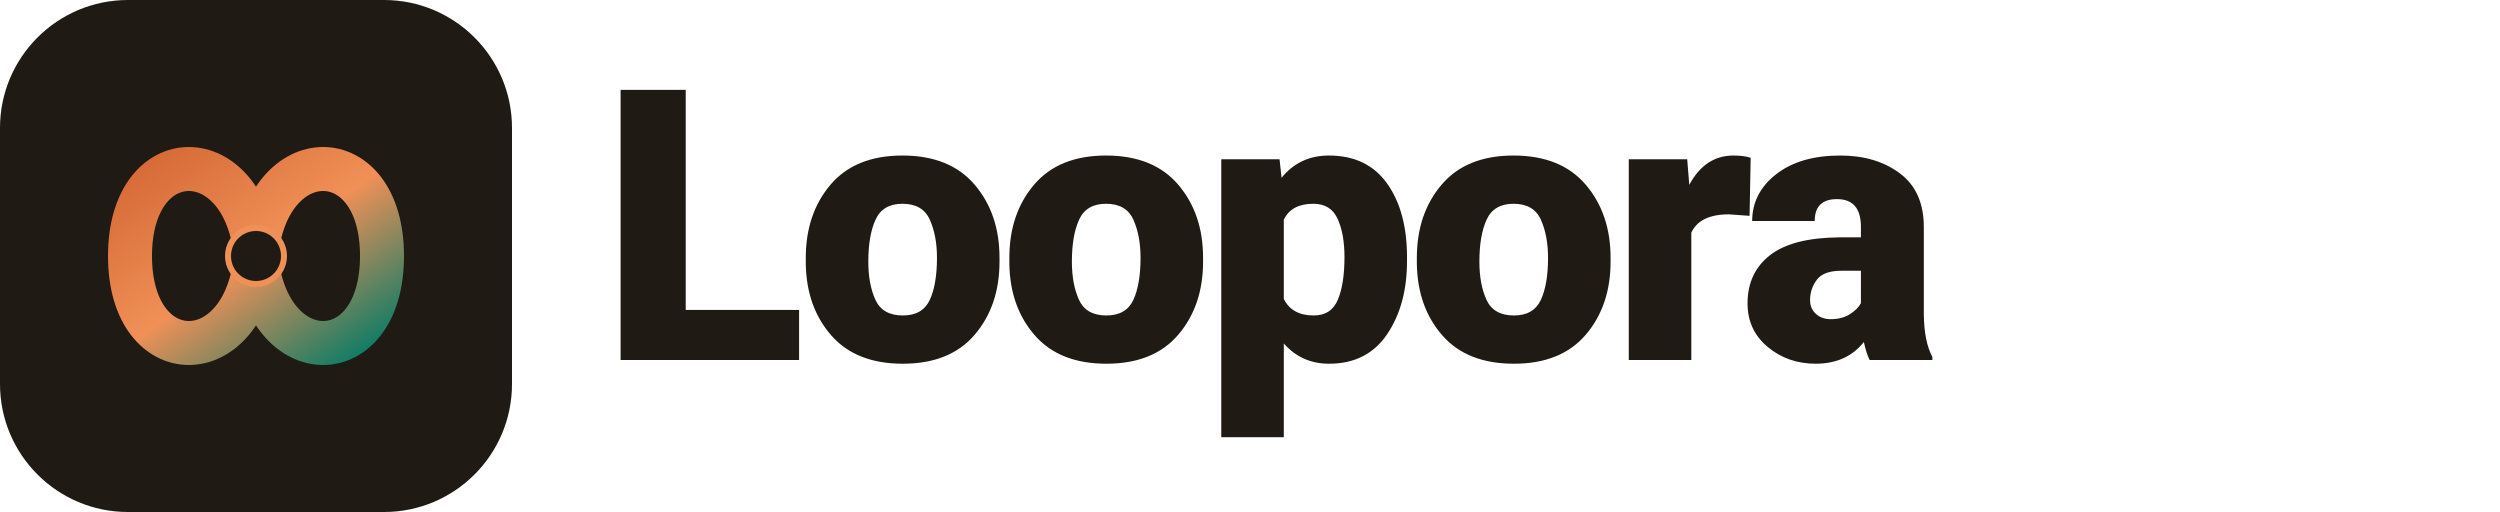
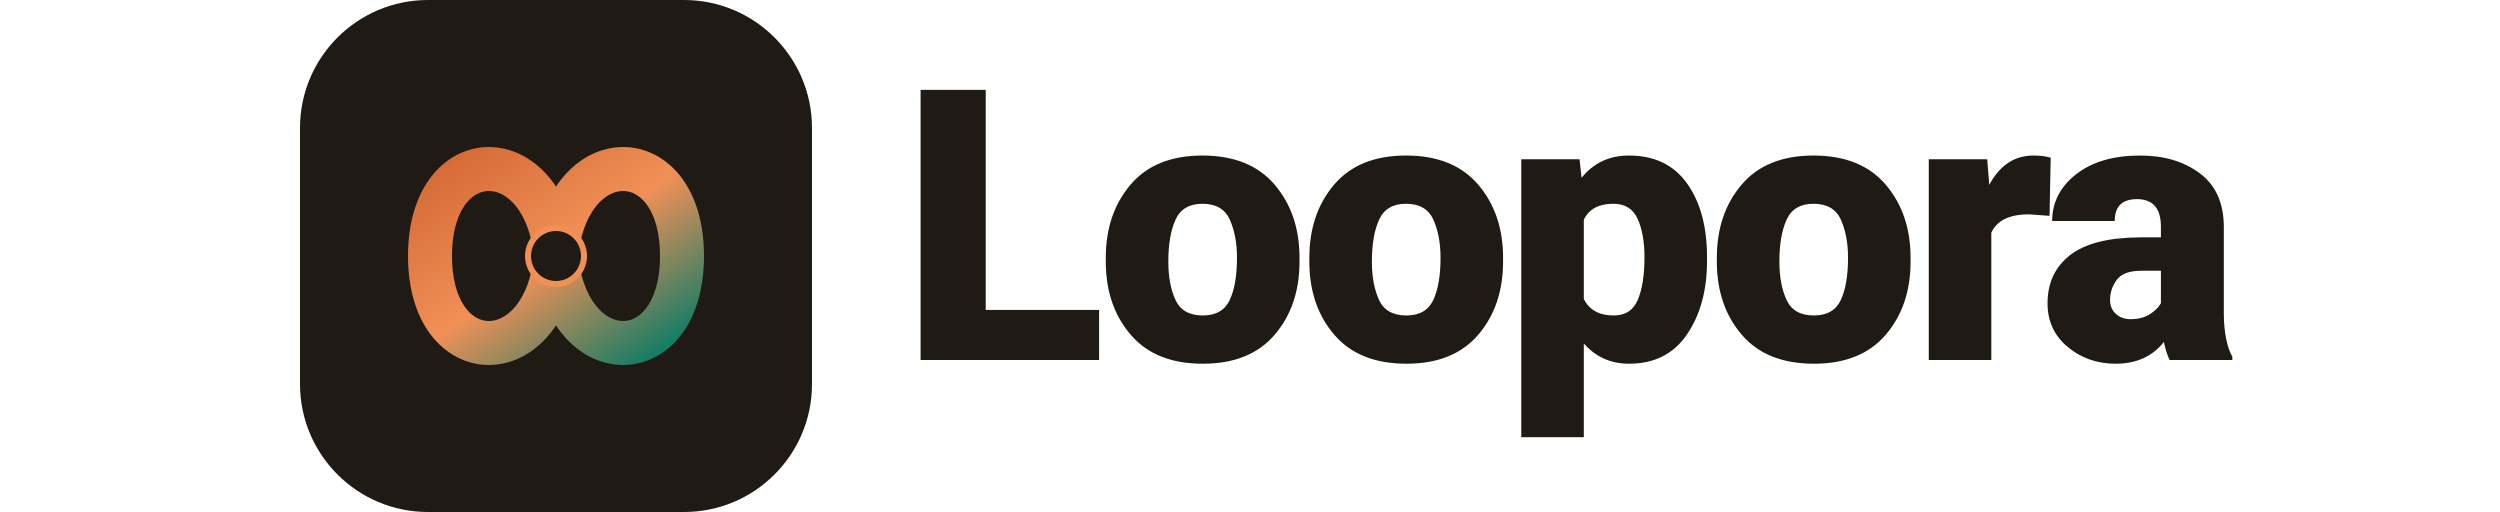
<svg xmlns="http://www.w3.org/2000/svg" viewBox="0 0 2500 512" width="2500" height="512">
  <defs>
    <linearGradient id="loop-grad" x1="0%" y1="0%" x2="100%" y2="100%">
      <stop offset="0%" stop-color="#d66a36" />
      <stop offset="50%" stop-color="#f09057" />
      <stop offset="100%" stop-color="#0d7c66" />
    </linearGradient>
  </defs>
-   <g transform="translate(0, 0)">
+   <g transform="translate(300, 0)">
    <rect width="512" height="512" rx="128" fill="#1f1a14" />
    <path d="M 130 256 C 130 140, 245 140, 256 256 C 267 372, 382 372, 382 256 C 382 140, 267 140, 256 256 C 245 372, 130 372, 130 256 Z" fill="none" stroke="url(#loop-grad)" stroke-width="44" stroke-linecap="round" stroke-linejoin="round" />
    <circle cx="256" cy="256" r="28" fill="#1f1a14" stroke="#f09057" stroke-width="6" />
  </g>
-   <g transform="translate(600, 0)">
+   <g transform="translate(900, 0)">
    <text x="0" y="360" font-family="Avenir, 'Avenir Next', 'Helvetica Neue', -apple-system, BlinkMacSystemFont, 'Segoe UI', Roboto, sans-serif" font-size="380" font-weight="900" fill="#1f1a14" letter-spacing="-10">Loopora</text>
  </g>
</svg>
